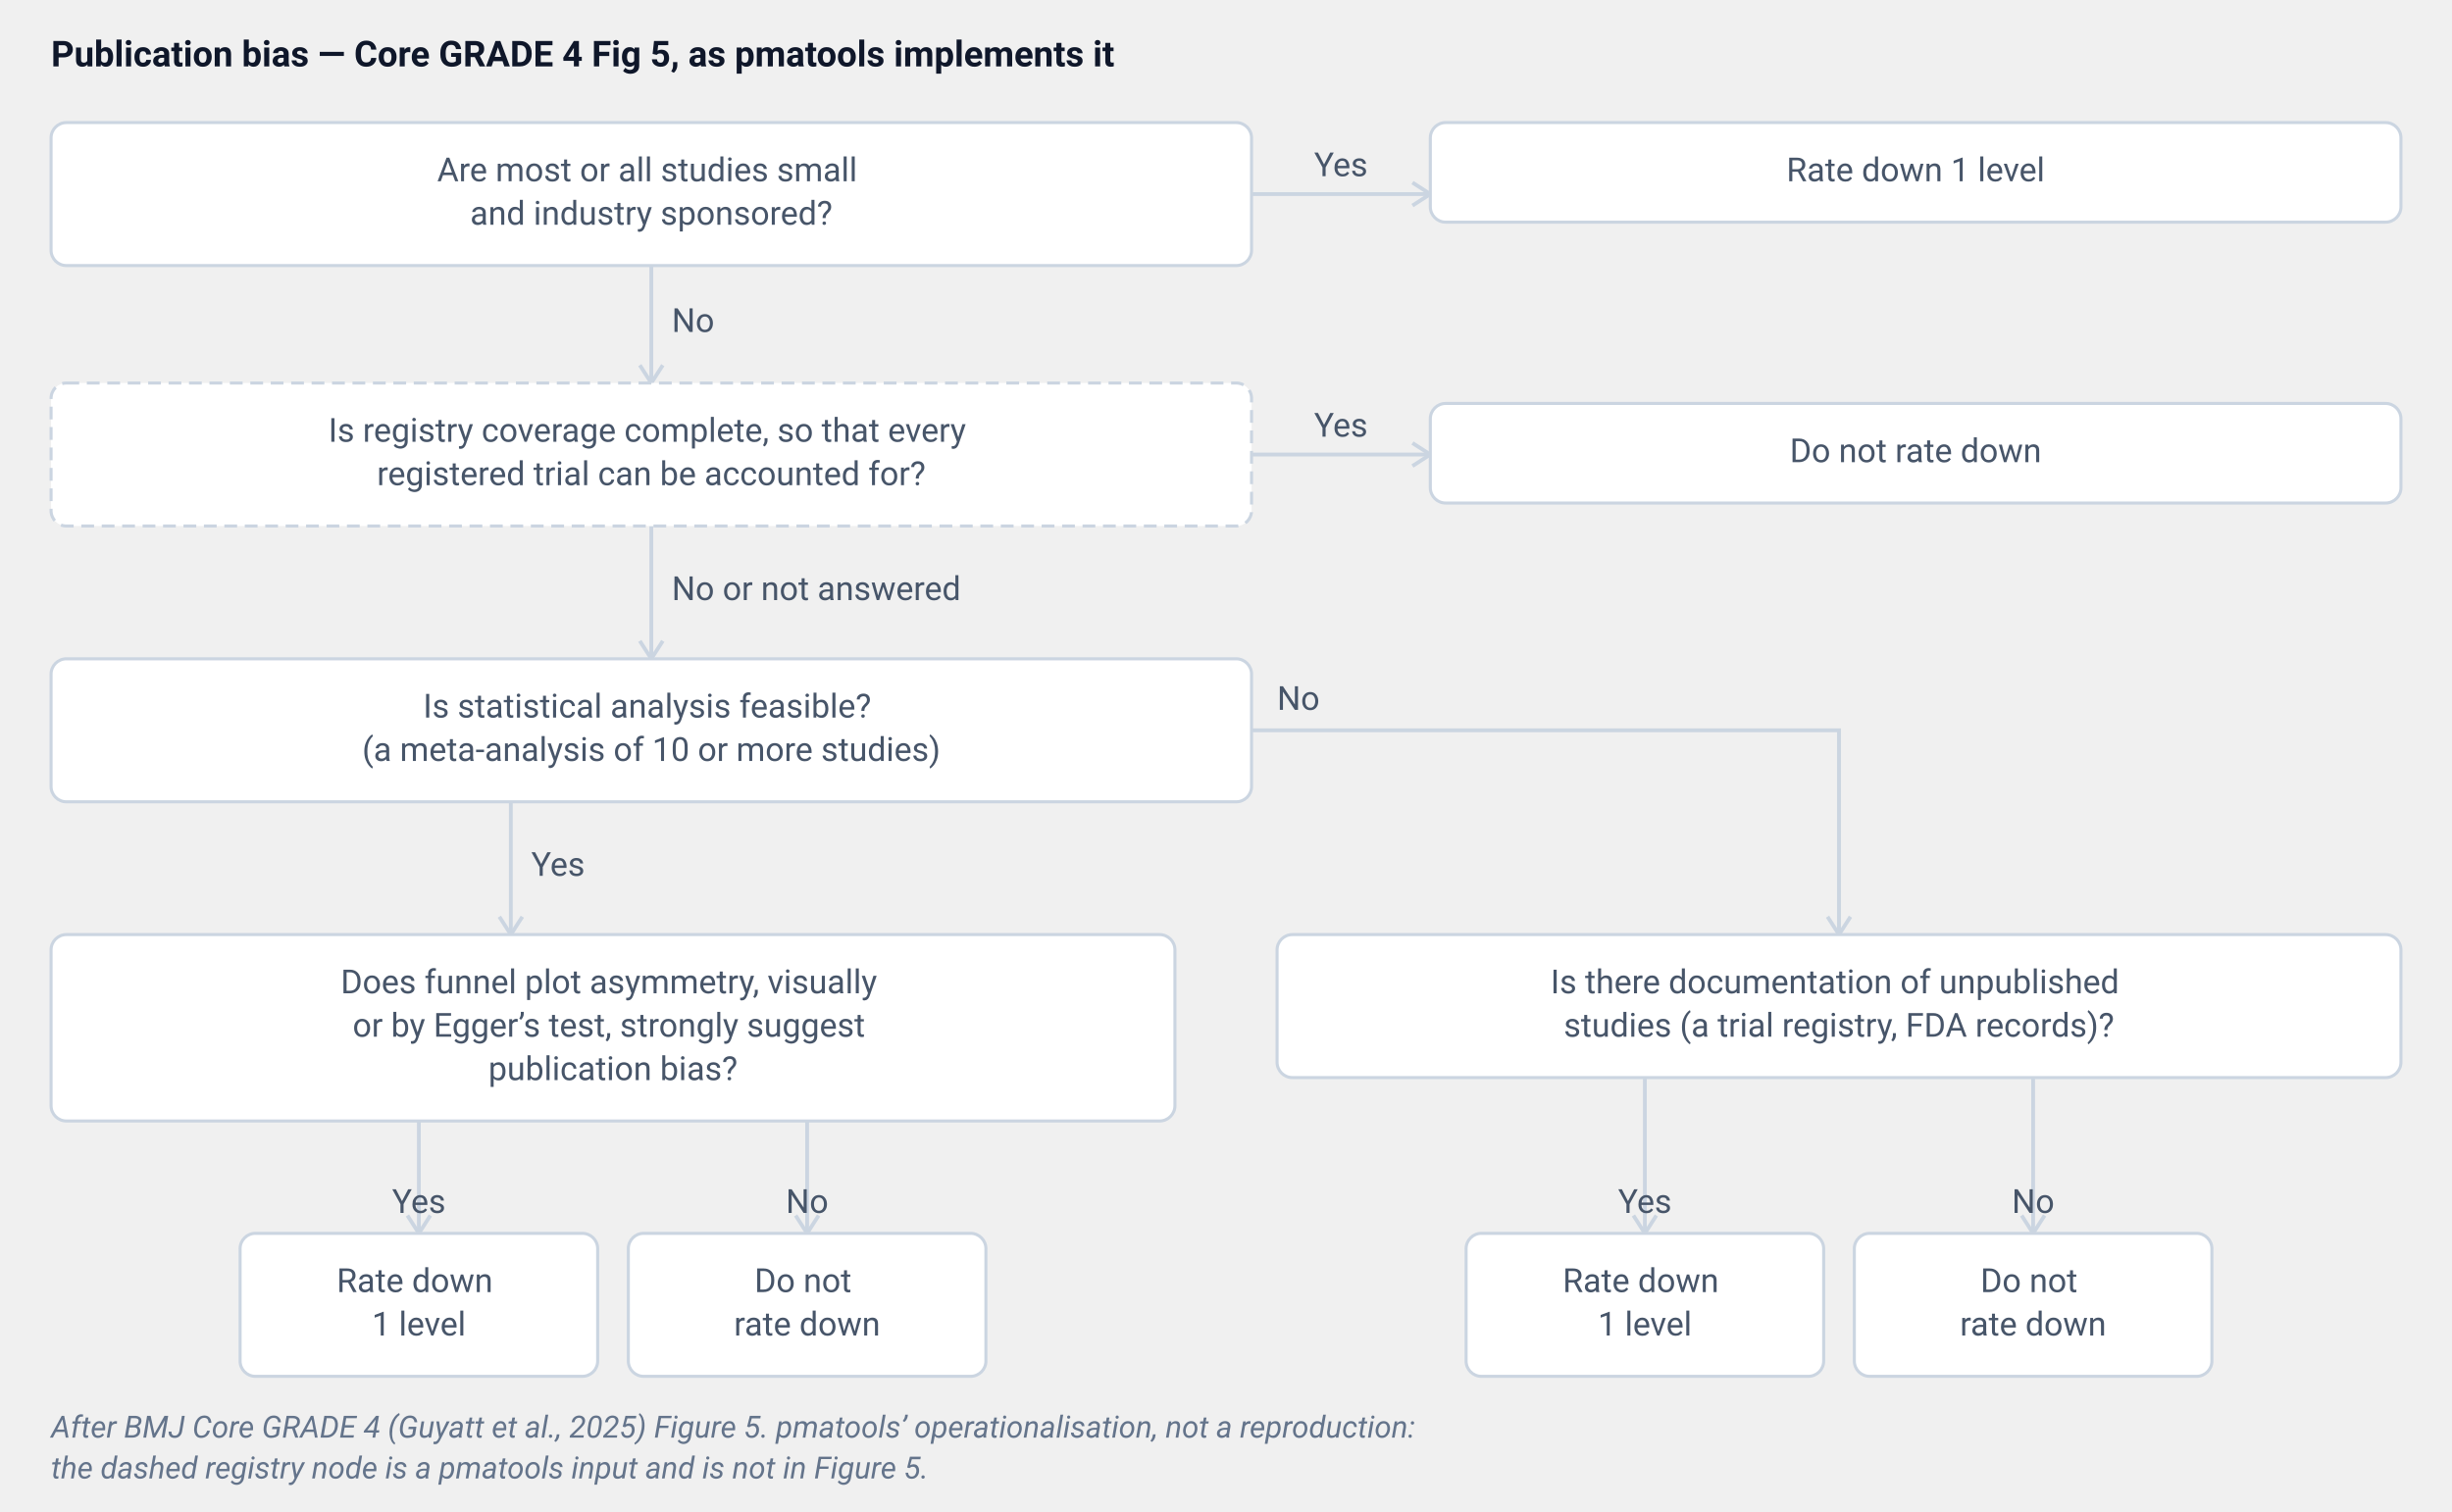
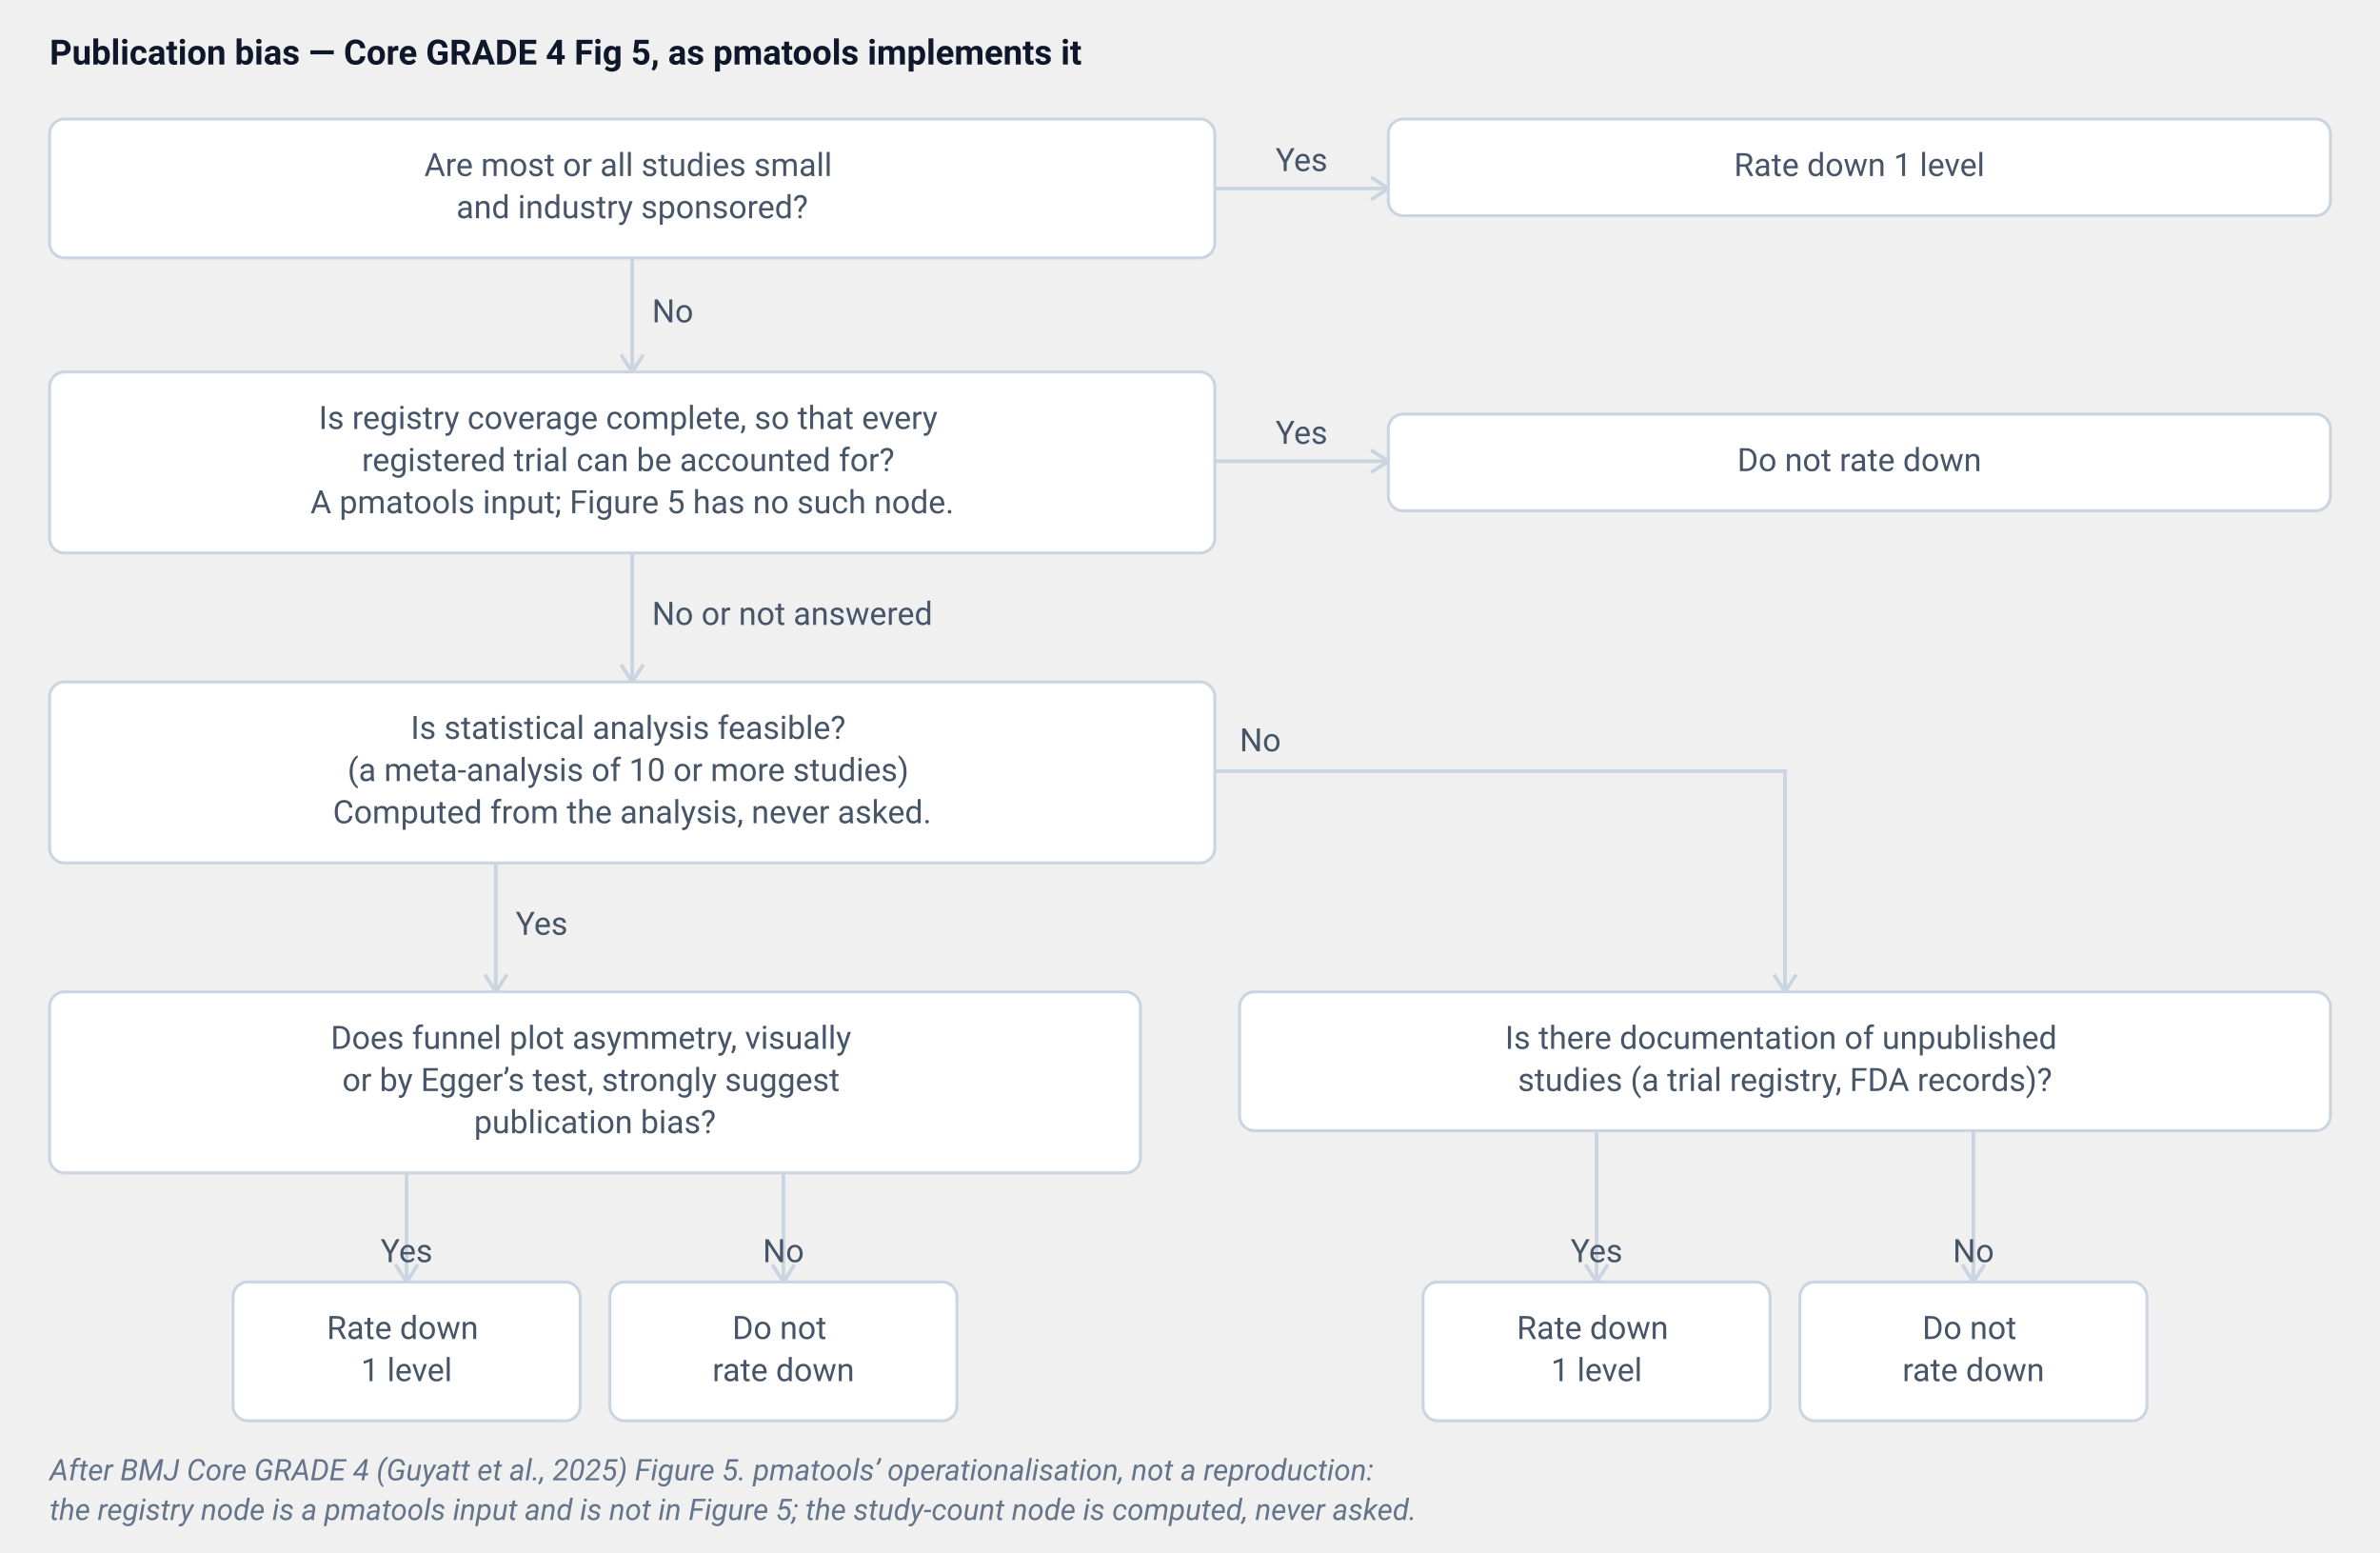
- <svg xmlns="http://www.w3.org/2000/svg" viewBox="0 0 960 592" preserveAspectRatio="xMidYMid meet" role="img" aria-labelledby="pubias-title pubias-desc">
+ <svg xmlns="http://www.w3.org/2000/svg" viewBox="0 0 960 626" preserveAspectRatio="xMidYMid meet" role="img" aria-labelledby="pubias-title pubias-desc">
  <style>
    .pma-fc-node rect, .pma-fc-leaf rect {
      fill: #ffffff; stroke: #cbd5e1; stroke-width: 1.2;
    }
-     .pma-fc-pmatools rect { stroke-dasharray: 5 3; }
    .pma-fc-edge path { stroke: #cbd5e1; stroke-width: 1.5; fill: none; }
    .pma-fc-node text, .pma-fc-leaf text, .pma-fc-edge text {
      fill: #475569; font-size: 13px; font-weight: 400;
      font-family: -apple-system, BlinkMacSystemFont, "Segoe UI", Roboto,
        "Helvetica Neue", Arial, sans-serif;
    }
    .pma-fc-edge-label { font-size: 12px; }
    .pma-fc-caption { fill: #64748b; font-size: 12px; font-style: italic;
      font-family: -apple-system, BlinkMacSystemFont, "Segoe UI", Roboto,
        "Helvetica Neue", Arial, sans-serif; }
    .pma-fc-heading { fill: #0f172a; font-size: 14px; font-weight: 600;
      font-family: -apple-system, BlinkMacSystemFont, "Segoe UI", Roboto,
        "Helvetica Neue", Arial, sans-serif; }
    .pma-fc-on.pma-fc-node rect, .pma-fc-on.pma-fc-leaf rect {
      stroke: #0f172a; stroke-width: 2.5;
    }
    .pma-fc-on.pma-fc-edge path { stroke: #0f172a; stroke-width: 3; }
    .pma-fc-on text { fill: #0f172a; font-weight: 600; }
  </style>
  <text class="pma-fc-heading" x="20" y="26">Publication bias — Core GRADE 4 Fig 5, as pmatools implements it</text>
  <g id="pma-pubias-edge-q1-yes" class="pma-fc-edge">
    <path d="M 490 76 L 560 76" />
    <path d="M 553 80.5 L 560 76 L 553 71.5" />
    <text class="pma-fc-edge-label" x="525" y="69" text-anchor="middle">Yes</text>
  </g>
  <g id="pma-pubias-edge-q1-no" class="pma-fc-edge">
    <path d="M 255 104 L 255 150" />
    <path d="M 250.5 143 L 255 150 L 259.5 143" />
    <text class="pma-fc-edge-label" x="263" y="130" text-anchor="start">No</text>
  </g>
  <g id="pma-pubias-edge-registry-yes" class="pma-fc-edge">
-     <path d="M 490 178 L 560 178" />
-     <path d="M 553 182.5 L 560 178 L 553 173.5" />
-     <text class="pma-fc-edge-label" x="525" y="171" text-anchor="middle">Yes</text>
+     <path d="M 490 186 L 560 186" />
+     <path d="M 553 190.5 L 560 186 L 553 181.5" />
+     <text class="pma-fc-edge-label" x="525" y="179" text-anchor="middle">Yes</text>
  </g>
  <g id="pma-pubias-edge-registry-no" class="pma-fc-edge">
-     <path d="M 255 206 L 255 258" />
-     <path d="M 250.5 251 L 255 258 L 259.5 251" />
-     <text class="pma-fc-edge-label" x="263" y="235" text-anchor="start">No or not answered</text>
+     <path d="M 255 223 L 255 275" />
+     <path d="M 250.5 268 L 255 275 L 259.5 268" />
+     <text class="pma-fc-edge-label" x="263" y="252" text-anchor="start">No or not answered</text>
  </g>
  <g id="pma-pubias-edge-q2-yes" class="pma-fc-edge">
-     <path d="M 200 314 L 200 366" />
-     <path d="M 195.5 359 L 200 366 L 204.5 359" />
-     <text class="pma-fc-edge-label" x="208" y="343" text-anchor="start">Yes</text>
+     <path d="M 200 348 L 200 400" />
+     <path d="M 195.5 393 L 200 400 L 204.5 393" />
+     <text class="pma-fc-edge-label" x="208" y="377" text-anchor="start">Yes</text>
  </g>
  <g id="pma-pubias-edge-q2-no" class="pma-fc-edge">
-     <path d="M 490 286 L 720 286 L 720 366" />
-     <path d="M 715.5 359 L 720 366 L 724.5 359" />
-     <text class="pma-fc-edge-label" x="500" y="278" text-anchor="start">No</text>
+     <path d="M 490 311 L 720 311 L 720 400" />
+     <path d="M 715.5 393 L 720 400 L 724.5 393" />
+     <text class="pma-fc-edge-label" x="500" y="303" text-anchor="start">No</text>
  </g>
  <g id="pma-pubias-edge-q3-yes" class="pma-fc-edge">
-     <path d="M 164 439 L 164 483" />
-     <path d="M 159.5 476 L 164 483 L 168.5 476" />
-     <text class="pma-fc-edge-label" x="164" y="475" text-anchor="middle">Yes</text>
+     <path d="M 164 473 L 164 517" />
+     <path d="M 159.5 510 L 164 517 L 168.5 510" />
+     <text class="pma-fc-edge-label" x="164" y="509" text-anchor="middle">Yes</text>
  </g>
  <g id="pma-pubias-edge-q3-no" class="pma-fc-edge">
-     <path d="M 316 439 L 316 483" />
-     <path d="M 311.5 476 L 316 483 L 320.5 476" />
-     <text class="pma-fc-edge-label" x="316" y="475" text-anchor="middle">No</text>
+     <path d="M 316 473 L 316 517" />
+     <path d="M 311.5 510 L 316 517 L 320.5 510" />
+     <text class="pma-fc-edge-label" x="316" y="509" text-anchor="middle">No</text>
  </g>
  <g id="pma-pubias-edge-q4-yes" class="pma-fc-edge">
-     <path d="M 644 422 L 644 483" />
-     <path d="M 639.5 476 L 644 483 L 648.5 476" />
-     <text class="pma-fc-edge-label" x="644" y="475" text-anchor="middle">Yes</text>
+     <path d="M 644 456 L 644 517" />
+     <path d="M 639.5 510 L 644 517 L 648.5 510" />
+     <text class="pma-fc-edge-label" x="644" y="509" text-anchor="middle">Yes</text>
  </g>
  <g id="pma-pubias-edge-q4-no" class="pma-fc-edge">
-     <path d="M 796 422 L 796 483" />
-     <path d="M 791.5 476 L 796 483 L 800.5 476" />
-     <text class="pma-fc-edge-label" x="796" y="475" text-anchor="middle">No</text>
+     <path d="M 796 456 L 796 517" />
+     <path d="M 791.5 510 L 796 517 L 800.5 510" />
+     <text class="pma-fc-edge-label" x="796" y="509" text-anchor="middle">No</text>
  </g>
  <g id="pma-pubias-node-q1" class="pma-fc-node">
    <rect x="20" y="48" width="470" height="56" rx="6" ry="6" />
    <text x="255" y="71" text-anchor="middle">
      <tspan x="255" dy="0">Are most or all studies small</tspan>
      <tspan x="255" dy="17">and industry sponsored?</tspan>
    </text>
  </g>
  <g id="pma-pubias-leaf-down1-q1" class="pma-fc-leaf">
    <rect x="560" y="48" width="380" height="39" rx="6" ry="6" />
    <text x="750" y="71" text-anchor="middle">
      <tspan x="750" dy="0">Rate down 1 level</tspan>
    </text>
  </g>
-   <g id="pma-pubias-node-registry" class="pma-fc-node pma-fc-pmatools">
-     <rect x="20" y="150" width="470" height="56" rx="6" ry="6" />
+   <g id="pma-pubias-node-registry" class="pma-fc-node">
+     <rect x="20" y="150" width="470" height="73" rx="6" ry="6" />
    <text x="255" y="173" text-anchor="middle">
      <tspan x="255" dy="0">Is registry coverage complete, so that every</tspan>
      <tspan x="255" dy="17">registered trial can be accounted for?</tspan>
+       <tspan x="255" dy="17">A pmatools input; Figure 5 has no such node.</tspan>
    </text>
  </g>
  <g id="pma-pubias-leaf-nodown-registry" class="pma-fc-leaf">
-     <rect x="560" y="158" width="380" height="39" rx="6" ry="6" />
-     <text x="750" y="181" text-anchor="middle">
+     <rect x="560" y="167" width="380" height="39" rx="6" ry="6" />
+     <text x="750" y="190" text-anchor="middle">
      <tspan x="750" dy="0">Do not rate down</tspan>
    </text>
  </g>
  <g id="pma-pubias-node-q2" class="pma-fc-node">
-     <rect x="20" y="258" width="470" height="56" rx="6" ry="6" />
-     <text x="255" y="281" text-anchor="middle">
+     <rect x="20" y="275" width="470" height="73" rx="6" ry="6" />
+     <text x="255" y="298" text-anchor="middle">
      <tspan x="255" dy="0">Is statistical analysis feasible?</tspan>
      <tspan x="255" dy="17">(a meta-analysis of 10 or more studies)</tspan>
+       <tspan x="255" dy="17">Computed from the analysis, never asked.</tspan>
    </text>
  </g>
  <g id="pma-pubias-node-q3" class="pma-fc-node">
-     <rect x="20" y="366" width="440" height="73" rx="6" ry="6" />
-     <text x="240" y="389" text-anchor="middle">
+     <rect x="20" y="400" width="440" height="73" rx="6" ry="6" />
+     <text x="240" y="423" text-anchor="middle">
      <tspan x="240" dy="0">Does funnel plot asymmetry, visually</tspan>
      <tspan x="240" dy="17">or by Egger’s test, strongly suggest</tspan>
      <tspan x="240" dy="17">publication bias?</tspan>
    </text>
  </g>
  <g id="pma-pubias-node-q4" class="pma-fc-node">
-     <rect x="500" y="366" width="440" height="56" rx="6" ry="6" />
-     <text x="720" y="389" text-anchor="middle">
+     <rect x="500" y="400" width="440" height="56" rx="6" ry="6" />
+     <text x="720" y="423" text-anchor="middle">
      <tspan x="720" dy="0">Is there documentation of unpublished</tspan>
      <tspan x="720" dy="17">studies (a trial registry, FDA records)?</tspan>
    </text>
  </g>
  <g id="pma-pubias-leaf-down1-q3" class="pma-fc-leaf">
-     <rect x="94" y="483" width="140" height="56" rx="6" ry="6" />
-     <text x="164" y="506" text-anchor="middle">
+     <rect x="94" y="517" width="140" height="56" rx="6" ry="6" />
+     <text x="164" y="540" text-anchor="middle">
      <tspan x="164" dy="0">Rate down</tspan>
      <tspan x="164" dy="17">1 level</tspan>
    </text>
  </g>
  <g id="pma-pubias-leaf-nodown-q3" class="pma-fc-leaf">
-     <rect x="246" y="483" width="140" height="56" rx="6" ry="6" />
-     <text x="316" y="506" text-anchor="middle">
+     <rect x="246" y="517" width="140" height="56" rx="6" ry="6" />
+     <text x="316" y="540" text-anchor="middle">
      <tspan x="316" dy="0">Do not</tspan>
      <tspan x="316" dy="17">rate down</tspan>
    </text>
  </g>
  <g id="pma-pubias-leaf-down1-q4" class="pma-fc-leaf">
-     <rect x="574" y="483" width="140" height="56" rx="6" ry="6" />
-     <text x="644" y="506" text-anchor="middle">
+     <rect x="574" y="517" width="140" height="56" rx="6" ry="6" />
+     <text x="644" y="540" text-anchor="middle">
      <tspan x="644" dy="0">Rate down</tspan>
      <tspan x="644" dy="17">1 level</tspan>
    </text>
  </g>
  <g id="pma-pubias-leaf-nodown-q4" class="pma-fc-leaf">
-     <rect x="726" y="483" width="140" height="56" rx="6" ry="6" />
-     <text x="796" y="506" text-anchor="middle">
+     <rect x="726" y="517" width="140" height="56" rx="6" ry="6" />
+     <text x="796" y="540" text-anchor="middle">
      <tspan x="796" dy="0">Do not</tspan>
      <tspan x="796" dy="17">rate down</tspan>
    </text>
  </g>
-   <text class="pma-fc-caption" x="20" y="563">
+   <text class="pma-fc-caption" x="20" y="597">
    <tspan x="20" dy="0">After BMJ Core GRADE 4 (Guyatt et al., 2025) Figure 5. pmatools’ operationalisation, not a reproduction:</tspan>
-     <tspan x="20" dy="16">the dashed registry node is a pmatools input and is not in Figure 5.</tspan>
+     <tspan x="20" dy="16">the registry node is a pmatools input and is not in Figure 5; the study-count node is computed, never asked.</tspan>
  </text>
</svg>
